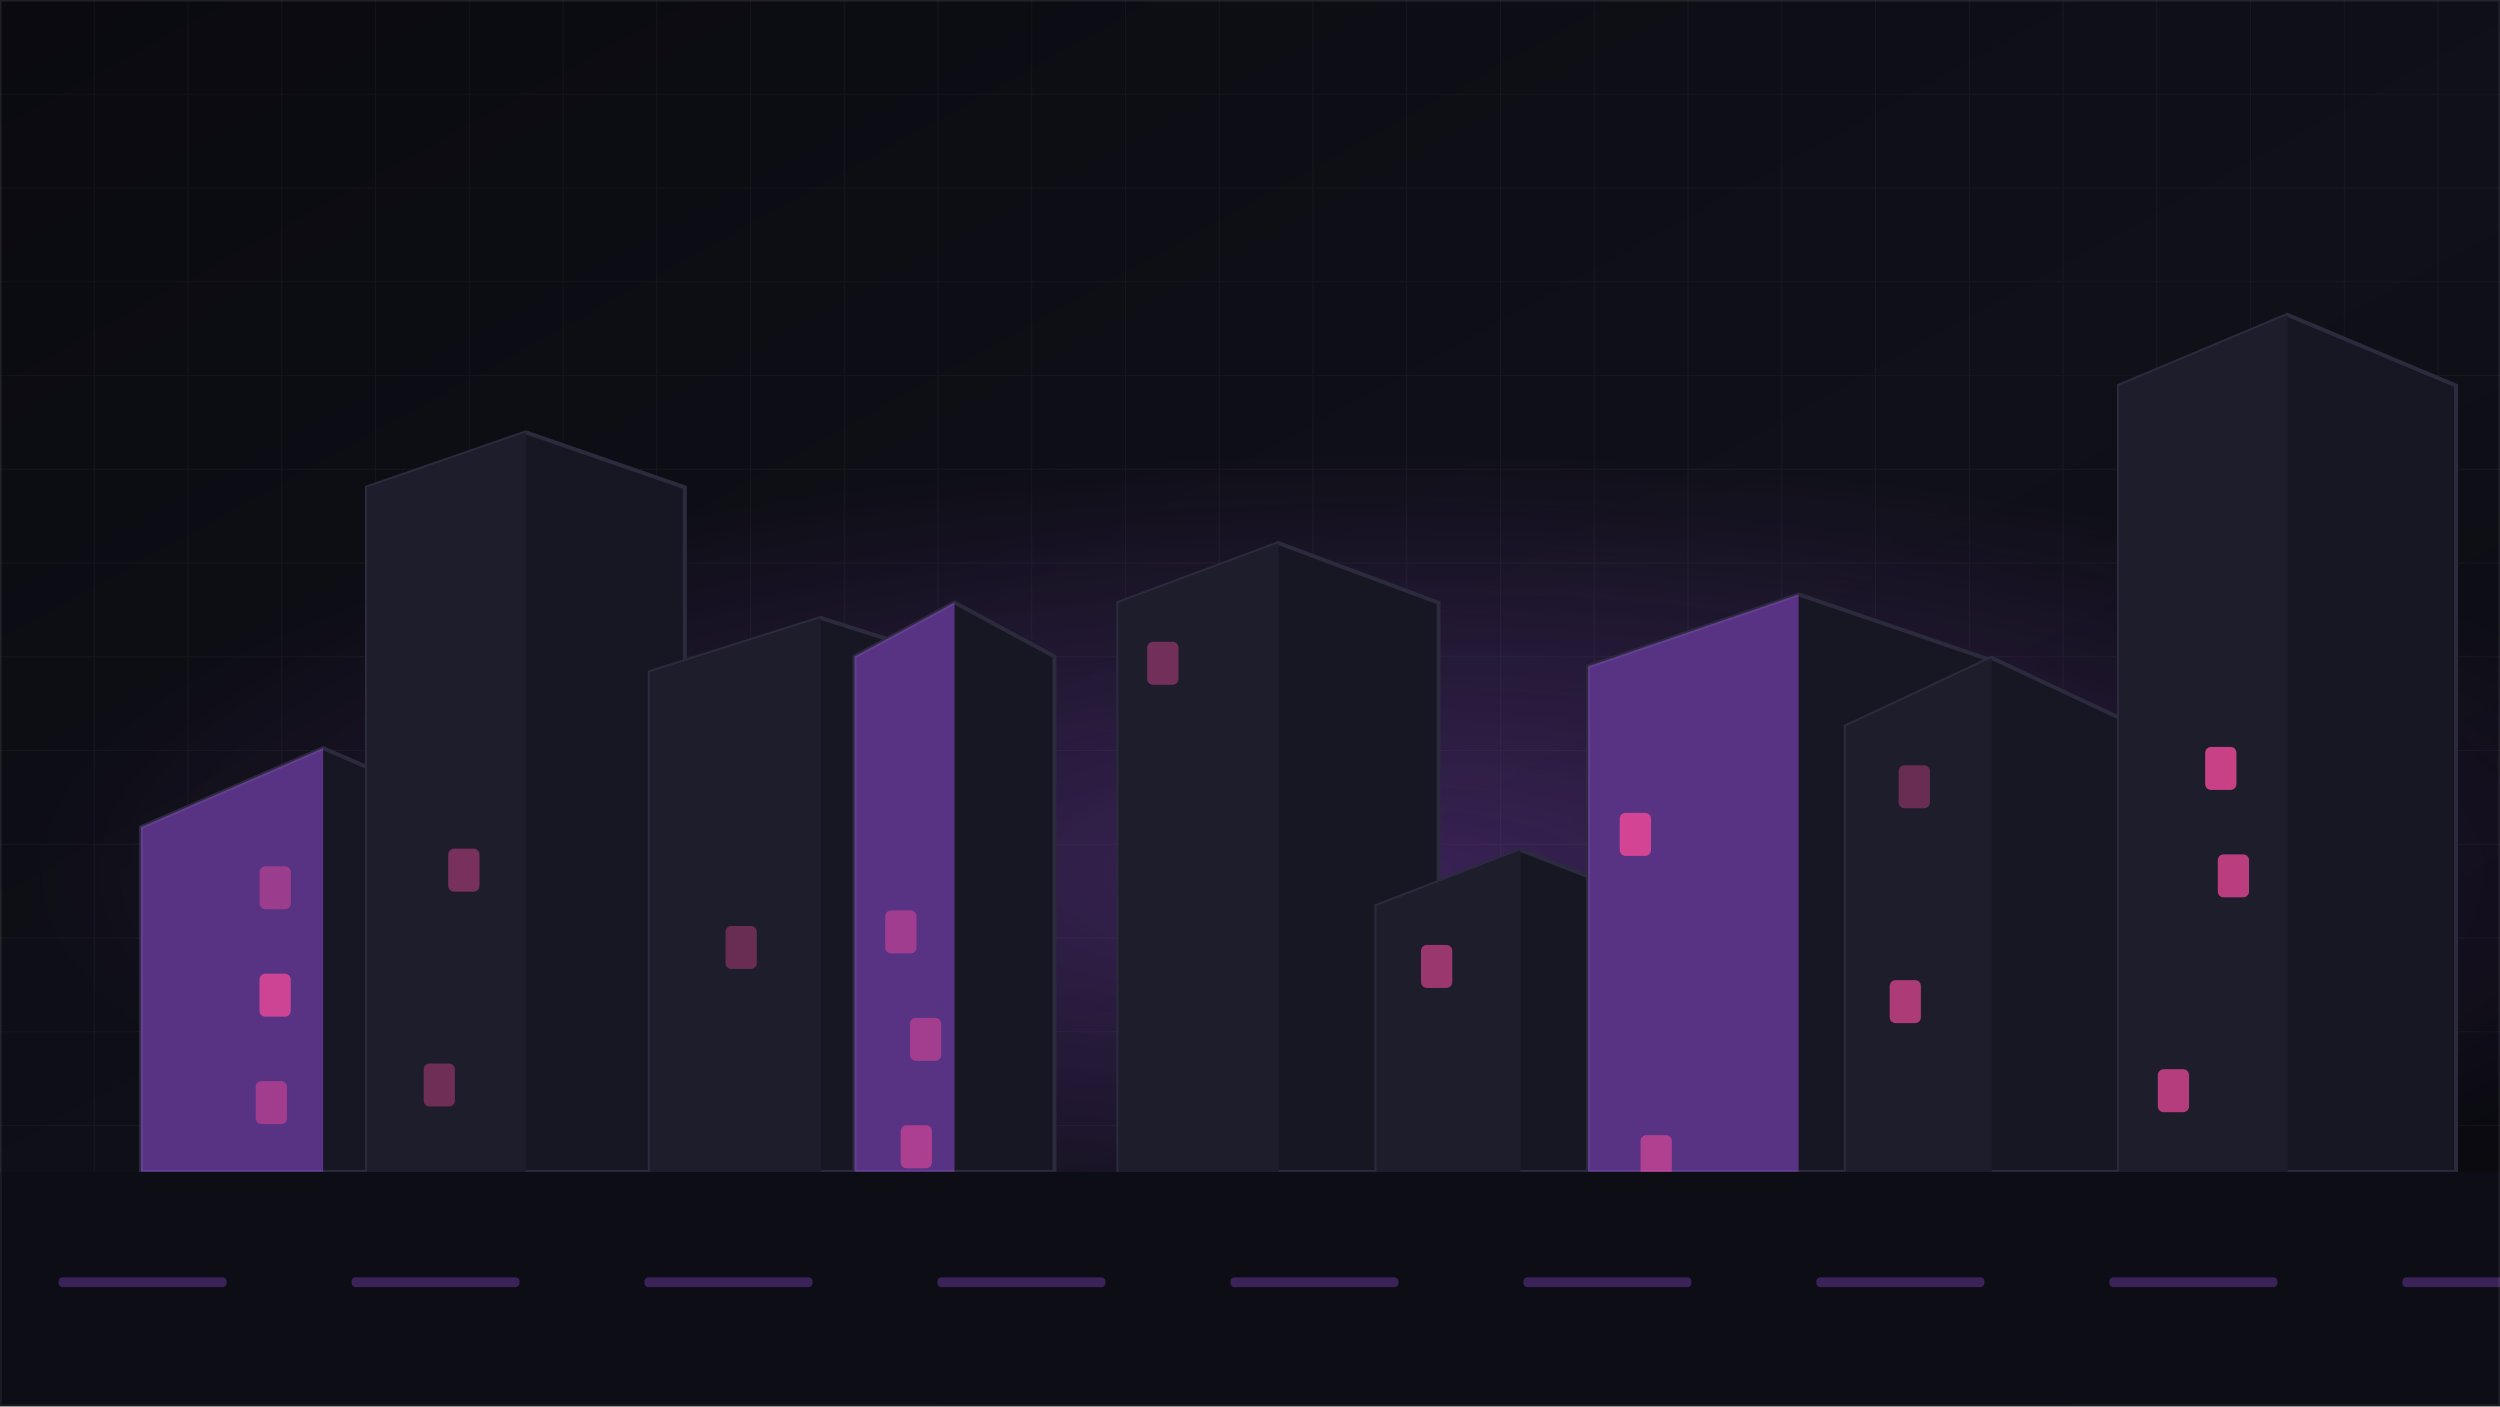
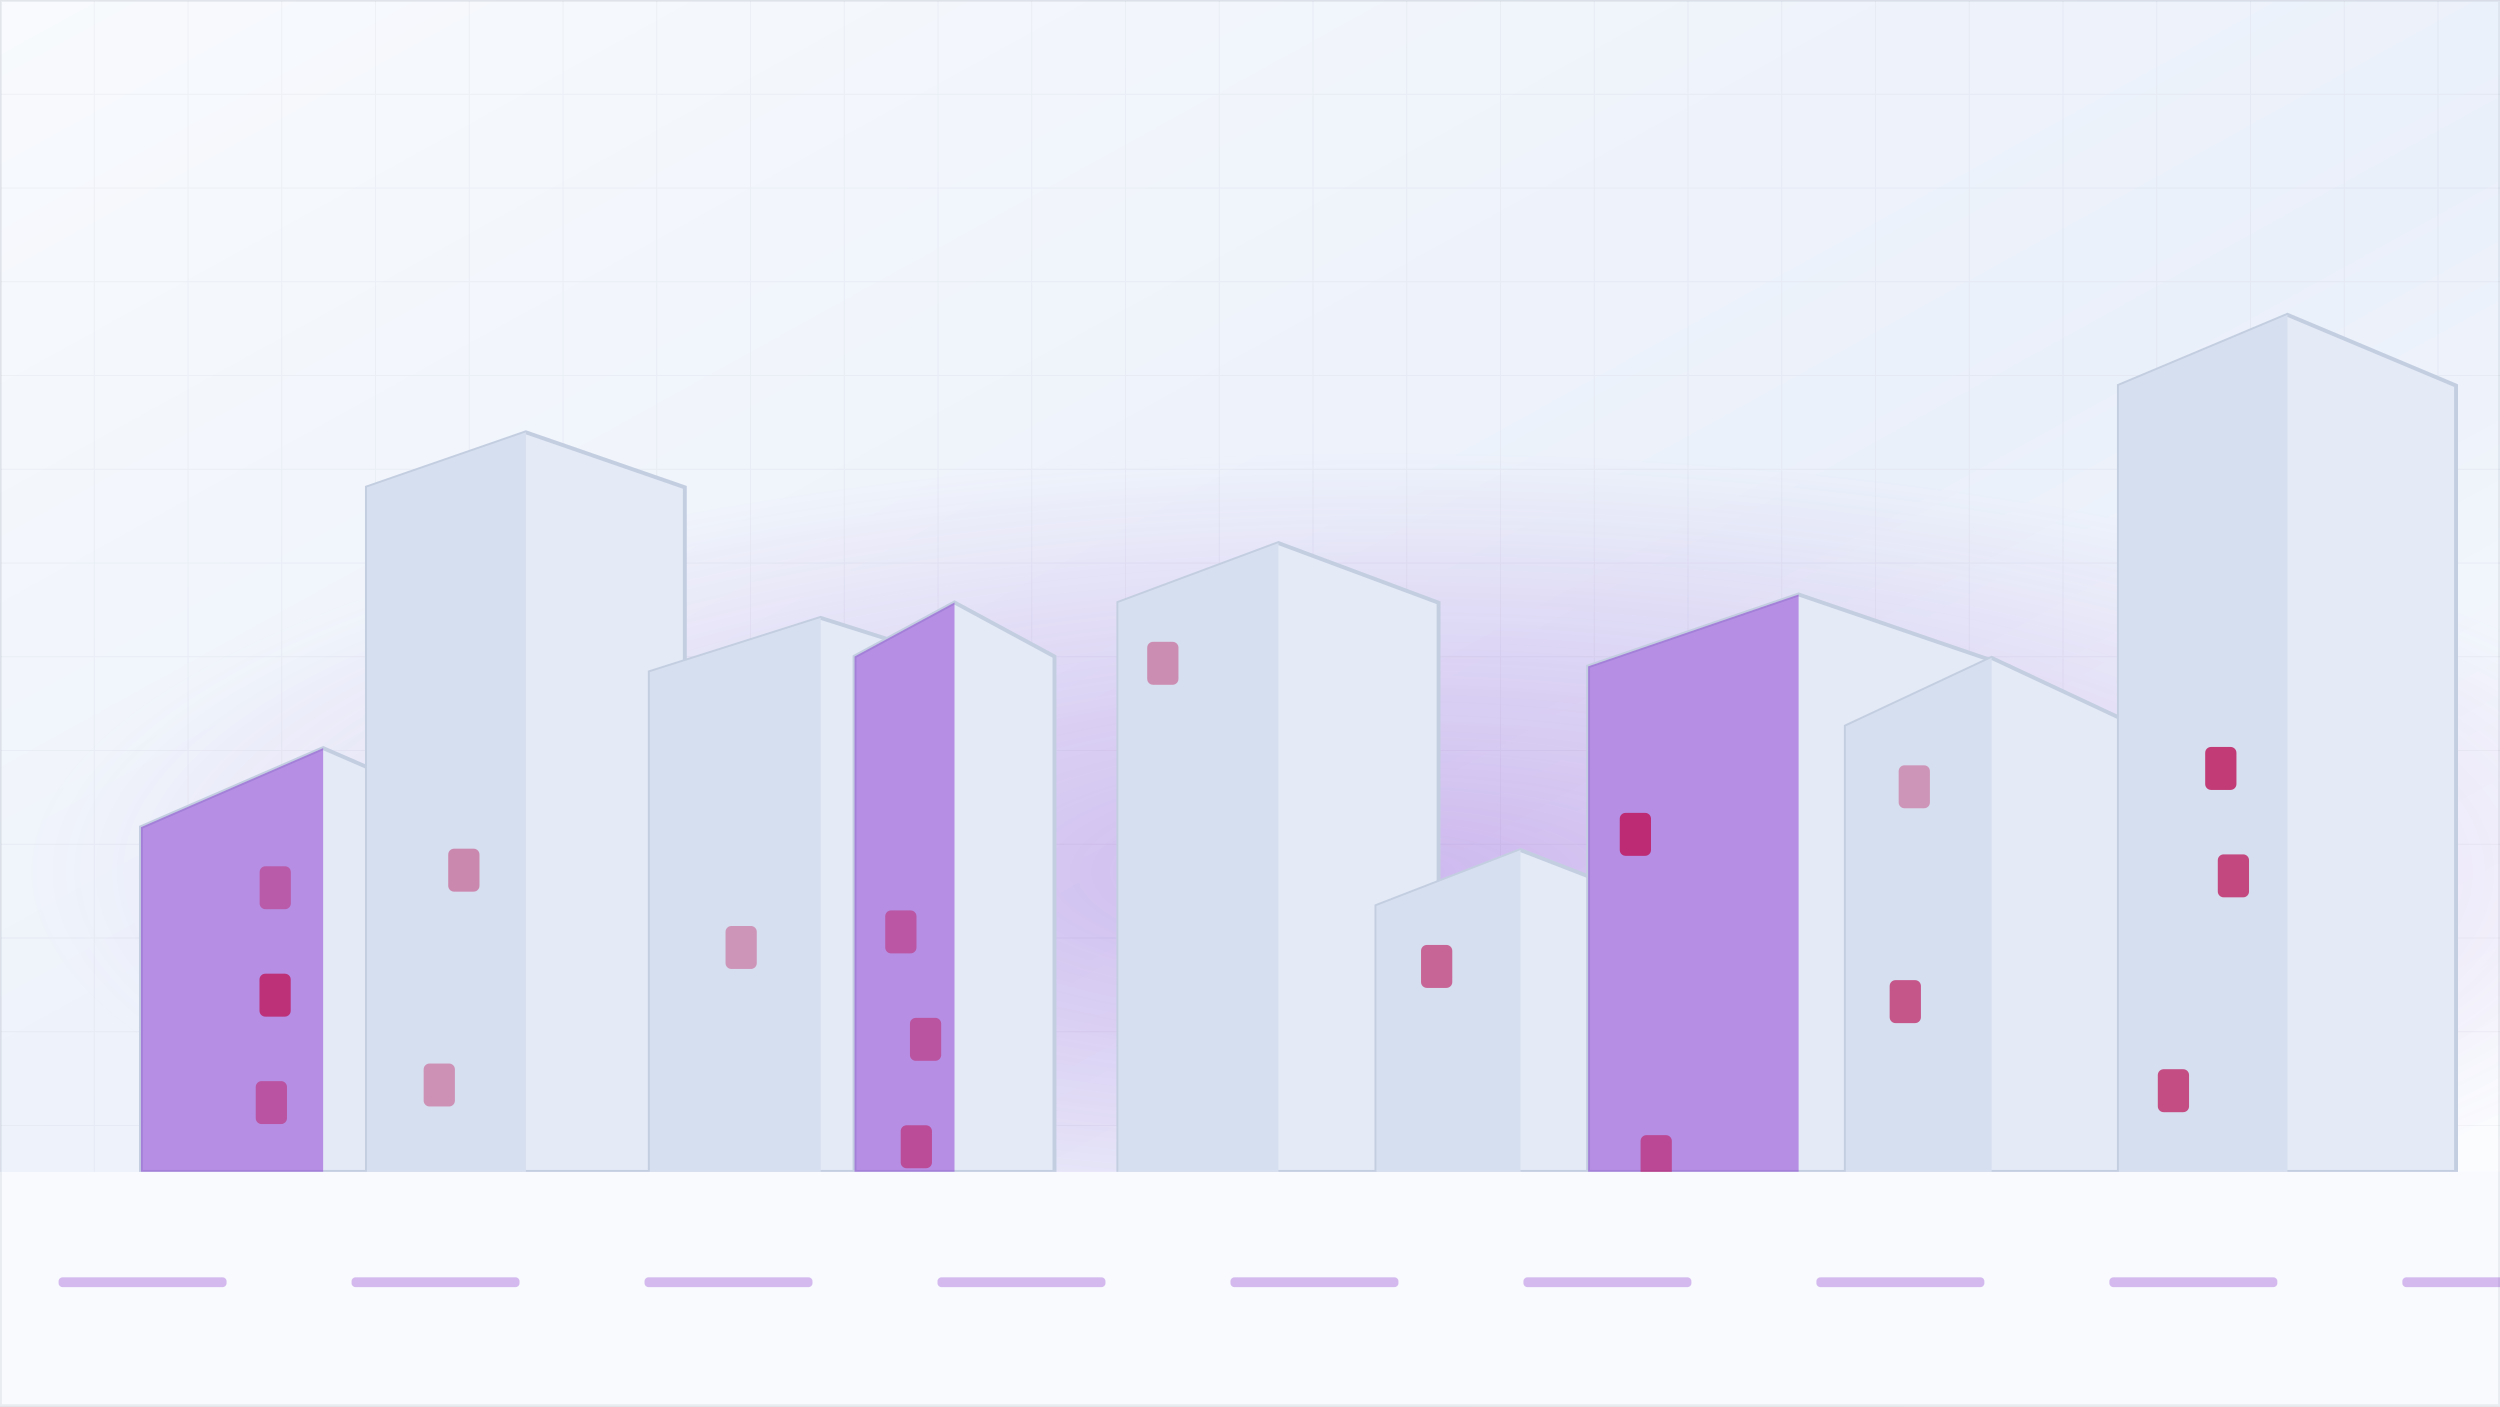
<svg xmlns="http://www.w3.org/2000/svg" viewBox="0 0 1280 720" width="1280" height="720" role="img" aria-label="roleplay-starter-pack">
  <defs>
    <linearGradient id="bg" x1="0" y1="0" x2="1" y2="1">
-       <stop offset="0%" stop-color="#0a0a10" />
-       <stop offset="55%" stop-color="#101019" />
-       <stop offset="100%" stop-color="#08080d" />
+       <stop offset="0%" stop-color="#f8fafd" />
+       <stop offset="55%" stop-color="#eaf0fa" />
+       <stop offset="100%" stop-color="#ffffff" />
    </linearGradient>
    <linearGradient id="accent" x1="0" y1="0" x2="1" y2="1">
-       <stop offset="0%" stop-color="#A855F7" />
-       <stop offset="100%" stop-color="#EC4899" />
+       <stop offset="0%" stop-color="#7e22ce" />
+       <stop offset="100%" stop-color="#be185d" />
    </linearGradient>
    <radialGradient id="glow">
-       <stop offset="0%" stop-color="#A855F7" stop-opacity="0.5" />
-       <stop offset="100%" stop-color="#A855F7" stop-opacity="0" />
+       <stop offset="0%" stop-color="#7e22ce" stop-opacity="0.5" />
+       <stop offset="100%" stop-color="#7e22ce" stop-opacity="0" />
    </radialGradient>
    <pattern id="grid" width="48" height="48" patternUnits="userSpaceOnUse">
-       <path d="M48 0H0V48" fill="none" stroke="#ffffff" stroke-opacity="0.035" stroke-width="1" />
+       <path d="M48 0H0V48" fill="none" stroke="#0b1b31" stroke-opacity="0.035" stroke-width="1" />
    </pattern>
  </defs>
  <rect width="1280" height="720" fill="url(#bg)" />
  <rect width="1280" height="720" fill="url(#grid)" />
  <ellipse cx="712.805" cy="446.4" rx="704" ry="216" fill="url(#glow)" opacity="0.55" />
  <g>
-     <path d="M72.165 423.523 L165.451 383.029 L258.737 423.523 L258.737 600 L72.165 600 Z" fill="#171724" stroke="#2b2b3d" stroke-width="2" />
-     <path d="M72.165 423.523 L165.451 383.029 L165.451 600 L72.165 600 Z" fill="#A855F7" opacity="0.45" />
-     <rect x="132.922" y="443.523" width="16" height="22" rx="3" fill="#EC4899" opacity="0.441" />
-     <rect x="132.85" y="498.523" width="16" height="22" rx="3" fill="#EC4899" opacity="0.786" />
-     <rect x="130.932" y="553.523" width="16" height="22" rx="3" fill="#EC4899" opacity="0.5" />
+     <path d="M72.165 423.523 L165.451 383.029 L258.737 423.523 L258.737 600 L72.165 600 Z" fill="#e4eaf6" stroke="#c3cee1" stroke-width="2" />
+     <path d="M72.165 423.523 L165.451 383.029 L165.451 600 L72.165 600 Z" fill="#7e22ce" opacity="0.45" />
+     <rect x="132.922" y="443.523" width="16" height="22" rx="3" fill="#be185d" opacity="0.441" />
+     <rect x="132.85" y="498.523" width="16" height="22" rx="3" fill="#be185d" opacity="0.786" />
+     <rect x="130.932" y="553.523" width="16" height="22" rx="3" fill="#be185d" opacity="0.5" />
  </g>
  <g>
-     <path d="M187.869 249.522 L269.25 221.344 L350.631 249.522 L350.631 600 L187.869 600 Z" fill="#171724" stroke="#2b2b3d" stroke-width="2" />
-     <path d="M187.869 249.522 L269.25 221.344 L269.25 600 L187.869 600 Z" fill="#1d1d2c" opacity="1" />
-     <rect x="229.492" y="434.522" width="16" height="22" rx="3" fill="#EC4899" opacity="0.441" />
-     <rect x="216.912" y="544.522" width="16" height="22" rx="3" fill="#EC4899" opacity="0.39" />
+     <path d="M187.869 249.522 L269.25 221.344 L350.631 249.522 L350.631 600 L187.869 600 Z" fill="#e4eaf6" stroke="#c3cee1" stroke-width="2" />
+     <path d="M187.869 249.522 L269.25 221.344 L269.25 600 L187.869 600 Z" fill="#d6dfef" opacity="1" />
+     <rect x="229.492" y="434.522" width="16" height="22" rx="3" fill="#be185d" opacity="0.441" />
+     <rect x="216.912" y="544.522" width="16" height="22" rx="3" fill="#be185d" opacity="0.39" />
  </g>
  <g>
-     <path d="M332.697 344.109 L420.186 316.365 L507.675 344.109 L507.675 600 L332.697 600 Z" fill="#171724" stroke="#2b2b3d" stroke-width="2" />
-     <path d="M332.697 344.109 L420.186 316.365 L420.186 600 L332.697 600 Z" fill="#1d1d2c" opacity="1" />
-     <rect x="371.473" y="474.109" width="16" height="22" rx="3" fill="#EC4899" opacity="0.368" />
+     <path d="M332.697 344.109 L420.186 316.365 L507.675 344.109 L507.675 600 L332.697 600 Z" fill="#e4eaf6" stroke="#c3cee1" stroke-width="2" />
+     <path d="M332.697 344.109 L420.186 316.365 L420.186 600 L332.697 600 Z" fill="#d6dfef" opacity="1" />
+     <rect x="371.473" y="474.109" width="16" height="22" rx="3" fill="#be185d" opacity="0.368" />
  </g>
  <g>
-     <path d="M437.535 336.14 L488.718 308.469 L539.901 336.14 L539.901 600 L437.535 600 Z" fill="#171724" stroke="#2b2b3d" stroke-width="2" />
-     <path d="M437.535 336.14 L488.718 308.469 L488.718 600 L437.535 600 Z" fill="#A855F7" opacity="0.45" />
-     <rect x="453.237" y="466.14" width="16" height="22" rx="3" fill="#EC4899" opacity="0.481" />
-     <rect x="465.889" y="521.14" width="16" height="22" rx="3" fill="#EC4899" opacity="0.499" />
-     <rect x="461.161" y="576.14" width="16" height="22" rx="3" fill="#EC4899" opacity="0.564" />
+     <path d="M437.535 336.14 L488.718 308.469 L539.901 336.14 L539.901 600 L437.535 600 Z" fill="#e4eaf6" stroke="#c3cee1" stroke-width="2" />
+     <path d="M437.535 336.14 L488.718 308.469 L488.718 600 L437.535 600 Z" fill="#7e22ce" opacity="0.45" />
+     <rect x="453.237" y="466.14" width="16" height="22" rx="3" fill="#be185d" opacity="0.481" />
+     <rect x="465.889" y="521.14" width="16" height="22" rx="3" fill="#be185d" opacity="0.499" />
+     <rect x="461.161" y="576.14" width="16" height="22" rx="3" fill="#be185d" opacity="0.564" />
  </g>
  <g>
-     <path d="M572.595 308.607 L654.574 278.058 L736.554 308.607 L736.554 600 L572.595 600 Z" fill="#171724" stroke="#2b2b3d" stroke-width="2" />
-     <path d="M572.595 308.607 L654.574 278.058 L654.574 600 L572.595 600 Z" fill="#1d1d2c" opacity="1" />
-     <rect x="587.37" y="328.607" width="16" height="22" rx="3" fill="#EC4899" opacity="0.412" />
+     <path d="M572.595 308.607 L654.574 278.058 L736.554 308.607 L736.554 600 L572.595 600 Z" fill="#e4eaf6" stroke="#c3cee1" stroke-width="2" />
+     <path d="M572.595 308.607 L654.574 278.058 L654.574 600 L572.595 600 Z" fill="#d6dfef" opacity="1" />
+     <rect x="587.37" y="328.607" width="16" height="22" rx="3" fill="#be185d" opacity="0.412" />
  </g>
  <g>
-     <path d="M704.743 463.81 L778.494 435.231 L852.245 463.81 L852.245 600 L704.743 600 Z" fill="#171724" stroke="#2b2b3d" stroke-width="2" />
-     <path d="M704.743 463.81 L778.494 435.231 L778.494 600 L704.743 600 Z" fill="#1d1d2c" opacity="1" />
-     <rect x="727.567" y="483.81" width="16" height="22" rx="3" fill="#EC4899" opacity="0.611" />
+     <path d="M704.743 463.81 L778.494 435.231 L852.245 463.81 L852.245 600 L704.743 600 Z" fill="#e4eaf6" stroke="#c3cee1" stroke-width="2" />
+     <path d="M704.743 463.81 L778.494 435.231 L778.494 600 L704.743 600 Z" fill="#d6dfef" opacity="1" />
+     <rect x="727.567" y="483.81" width="16" height="22" rx="3" fill="#be185d" opacity="0.611" />
  </g>
  <g>
-     <path d="M813.117 341.189 L920.891 304.371 L1028.666 341.189 L1028.666 600 L813.117 600 Z" fill="#171724" stroke="#2b2b3d" stroke-width="2" />
-     <path d="M813.117 341.189 L920.891 304.371 L920.891 600 L813.117 600 Z" fill="#A855F7" opacity="0.45" />
-     <rect x="829.313" y="416.189" width="16" height="22" rx="3" fill="#EC4899" opacity="0.837" />
-     <rect x="839.977" y="581.189" width="16" height="22" rx="3" fill="#EC4899" opacity="0.593" />
+     <path d="M813.117 341.189 L920.891 304.371 L1028.666 341.189 L1028.666 600 L813.117 600 Z" fill="#e4eaf6" stroke="#c3cee1" stroke-width="2" />
+     <path d="M813.117 341.189 L920.891 304.371 L920.891 600 L813.117 600 Z" fill="#7e22ce" opacity="0.45" />
+     <rect x="829.313" y="416.189" width="16" height="22" rx="3" fill="#be185d" opacity="0.837" />
+     <rect x="839.977" y="581.189" width="16" height="22" rx="3" fill="#be185d" opacity="0.593" />
  </g>
  <g>
-     <path d="M945.068 371.833 L1019.714 336.842 L1094.359 371.833 L1094.359 600 L945.068 600 Z" fill="#171724" stroke="#2b2b3d" stroke-width="2" />
-     <path d="M945.068 371.833 L1019.714 336.842 L1019.714 600 L945.068 600 Z" fill="#1d1d2c" opacity="1" />
-     <rect x="972.114" y="391.833" width="16" height="22" rx="3" fill="#EC4899" opacity="0.37" />
-     <rect x="967.51" y="501.833" width="16" height="22" rx="3" fill="#EC4899" opacity="0.689" />
+     <path d="M945.068 371.833 L1019.714 336.842 L1094.359 371.833 L1094.359 600 L945.068 600 Z" fill="#e4eaf6" stroke="#c3cee1" stroke-width="2" />
+     <path d="M945.068 371.833 L1019.714 336.842 L1019.714 600 L945.068 600 Z" fill="#d6dfef" opacity="1" />
+     <rect x="972.114" y="391.833" width="16" height="22" rx="3" fill="#be185d" opacity="0.37" />
+     <rect x="967.51" y="501.833" width="16" height="22" rx="3" fill="#be185d" opacity="0.689" />
  </g>
  <g>
-     <path d="M1084.877 197.437 L1171.187 161.186 L1257.498 197.437 L1257.498 600 L1084.877 600 Z" fill="#171724" stroke="#2b2b3d" stroke-width="2" />
-     <path d="M1084.877 197.437 L1171.187 161.186 L1171.187 600 L1084.877 600 Z" fill="#1d1d2c" opacity="1" />
-     <rect x="1129.054" y="382.437" width="16" height="22" rx="3" fill="#EC4899" opacity="0.828" />
-     <rect x="1135.504" y="437.437" width="16" height="22" rx="3" fill="#EC4899" opacity="0.755" />
-     <rect x="1104.795" y="547.437" width="16" height="22" rx="3" fill="#EC4899" opacity="0.736" />
+     <path d="M1084.877 197.437 L1171.187 161.186 L1257.498 197.437 L1257.498 600 L1084.877 600 Z" fill="#e4eaf6" stroke="#c3cee1" stroke-width="2" />
+     <path d="M1084.877 197.437 L1171.187 161.186 L1171.187 600 L1084.877 600 Z" fill="#d6dfef" opacity="1" />
+     <rect x="1129.054" y="382.437" width="16" height="22" rx="3" fill="#be185d" opacity="0.828" />
+     <rect x="1135.504" y="437.437" width="16" height="22" rx="3" fill="#be185d" opacity="0.755" />
+     <rect x="1104.795" y="547.437" width="16" height="22" rx="3" fill="#be185d" opacity="0.736" />
  </g>
-   <path d="M0 600 L1280 600 L1280 720 L0 720 Z" fill="#0d0d15" />
-   <rect x="30" y="654" width="86" height="5" rx="2" fill="#A855F7" opacity="0.3" />
-   <rect x="180" y="654" width="86" height="5" rx="2" fill="#A855F7" opacity="0.3" />
-   <rect x="330" y="654" width="86" height="5" rx="2" fill="#A855F7" opacity="0.3" />
-   <rect x="480" y="654" width="86" height="5" rx="2" fill="#A855F7" opacity="0.3" />
-   <rect x="630" y="654" width="86" height="5" rx="2" fill="#A855F7" opacity="0.3" />
-   <rect x="780" y="654" width="86" height="5" rx="2" fill="#A855F7" opacity="0.3" />
-   <rect x="930" y="654" width="86" height="5" rx="2" fill="#A855F7" opacity="0.3" />
-   <rect x="1080" y="654" width="86" height="5" rx="2" fill="#A855F7" opacity="0.3" />
-   <rect x="1230" y="654" width="86" height="5" rx="2" fill="#A855F7" opacity="0.3" />
-   <rect width="1280" height="720" fill="none" stroke="#ffffff" stroke-opacity="0.06" stroke-width="2" />
+   <path d="M0 600 L1280 600 L1280 720 L0 720 Z" fill="#f8fafd" />
+   <rect x="30" y="654" width="86" height="5" rx="2" fill="#7e22ce" opacity="0.3" />
+   <rect x="180" y="654" width="86" height="5" rx="2" fill="#7e22ce" opacity="0.3" />
+   <rect x="330" y="654" width="86" height="5" rx="2" fill="#7e22ce" opacity="0.3" />
+   <rect x="480" y="654" width="86" height="5" rx="2" fill="#7e22ce" opacity="0.3" />
+   <rect x="630" y="654" width="86" height="5" rx="2" fill="#7e22ce" opacity="0.3" />
+   <rect x="780" y="654" width="86" height="5" rx="2" fill="#7e22ce" opacity="0.3" />
+   <rect x="930" y="654" width="86" height="5" rx="2" fill="#7e22ce" opacity="0.3" />
+   <rect x="1080" y="654" width="86" height="5" rx="2" fill="#7e22ce" opacity="0.3" />
+   <rect x="1230" y="654" width="86" height="5" rx="2" fill="#7e22ce" opacity="0.3" />
+   <rect width="1280" height="720" fill="none" stroke="#0b1b31" stroke-opacity="0.06" stroke-width="2" />
</svg>
